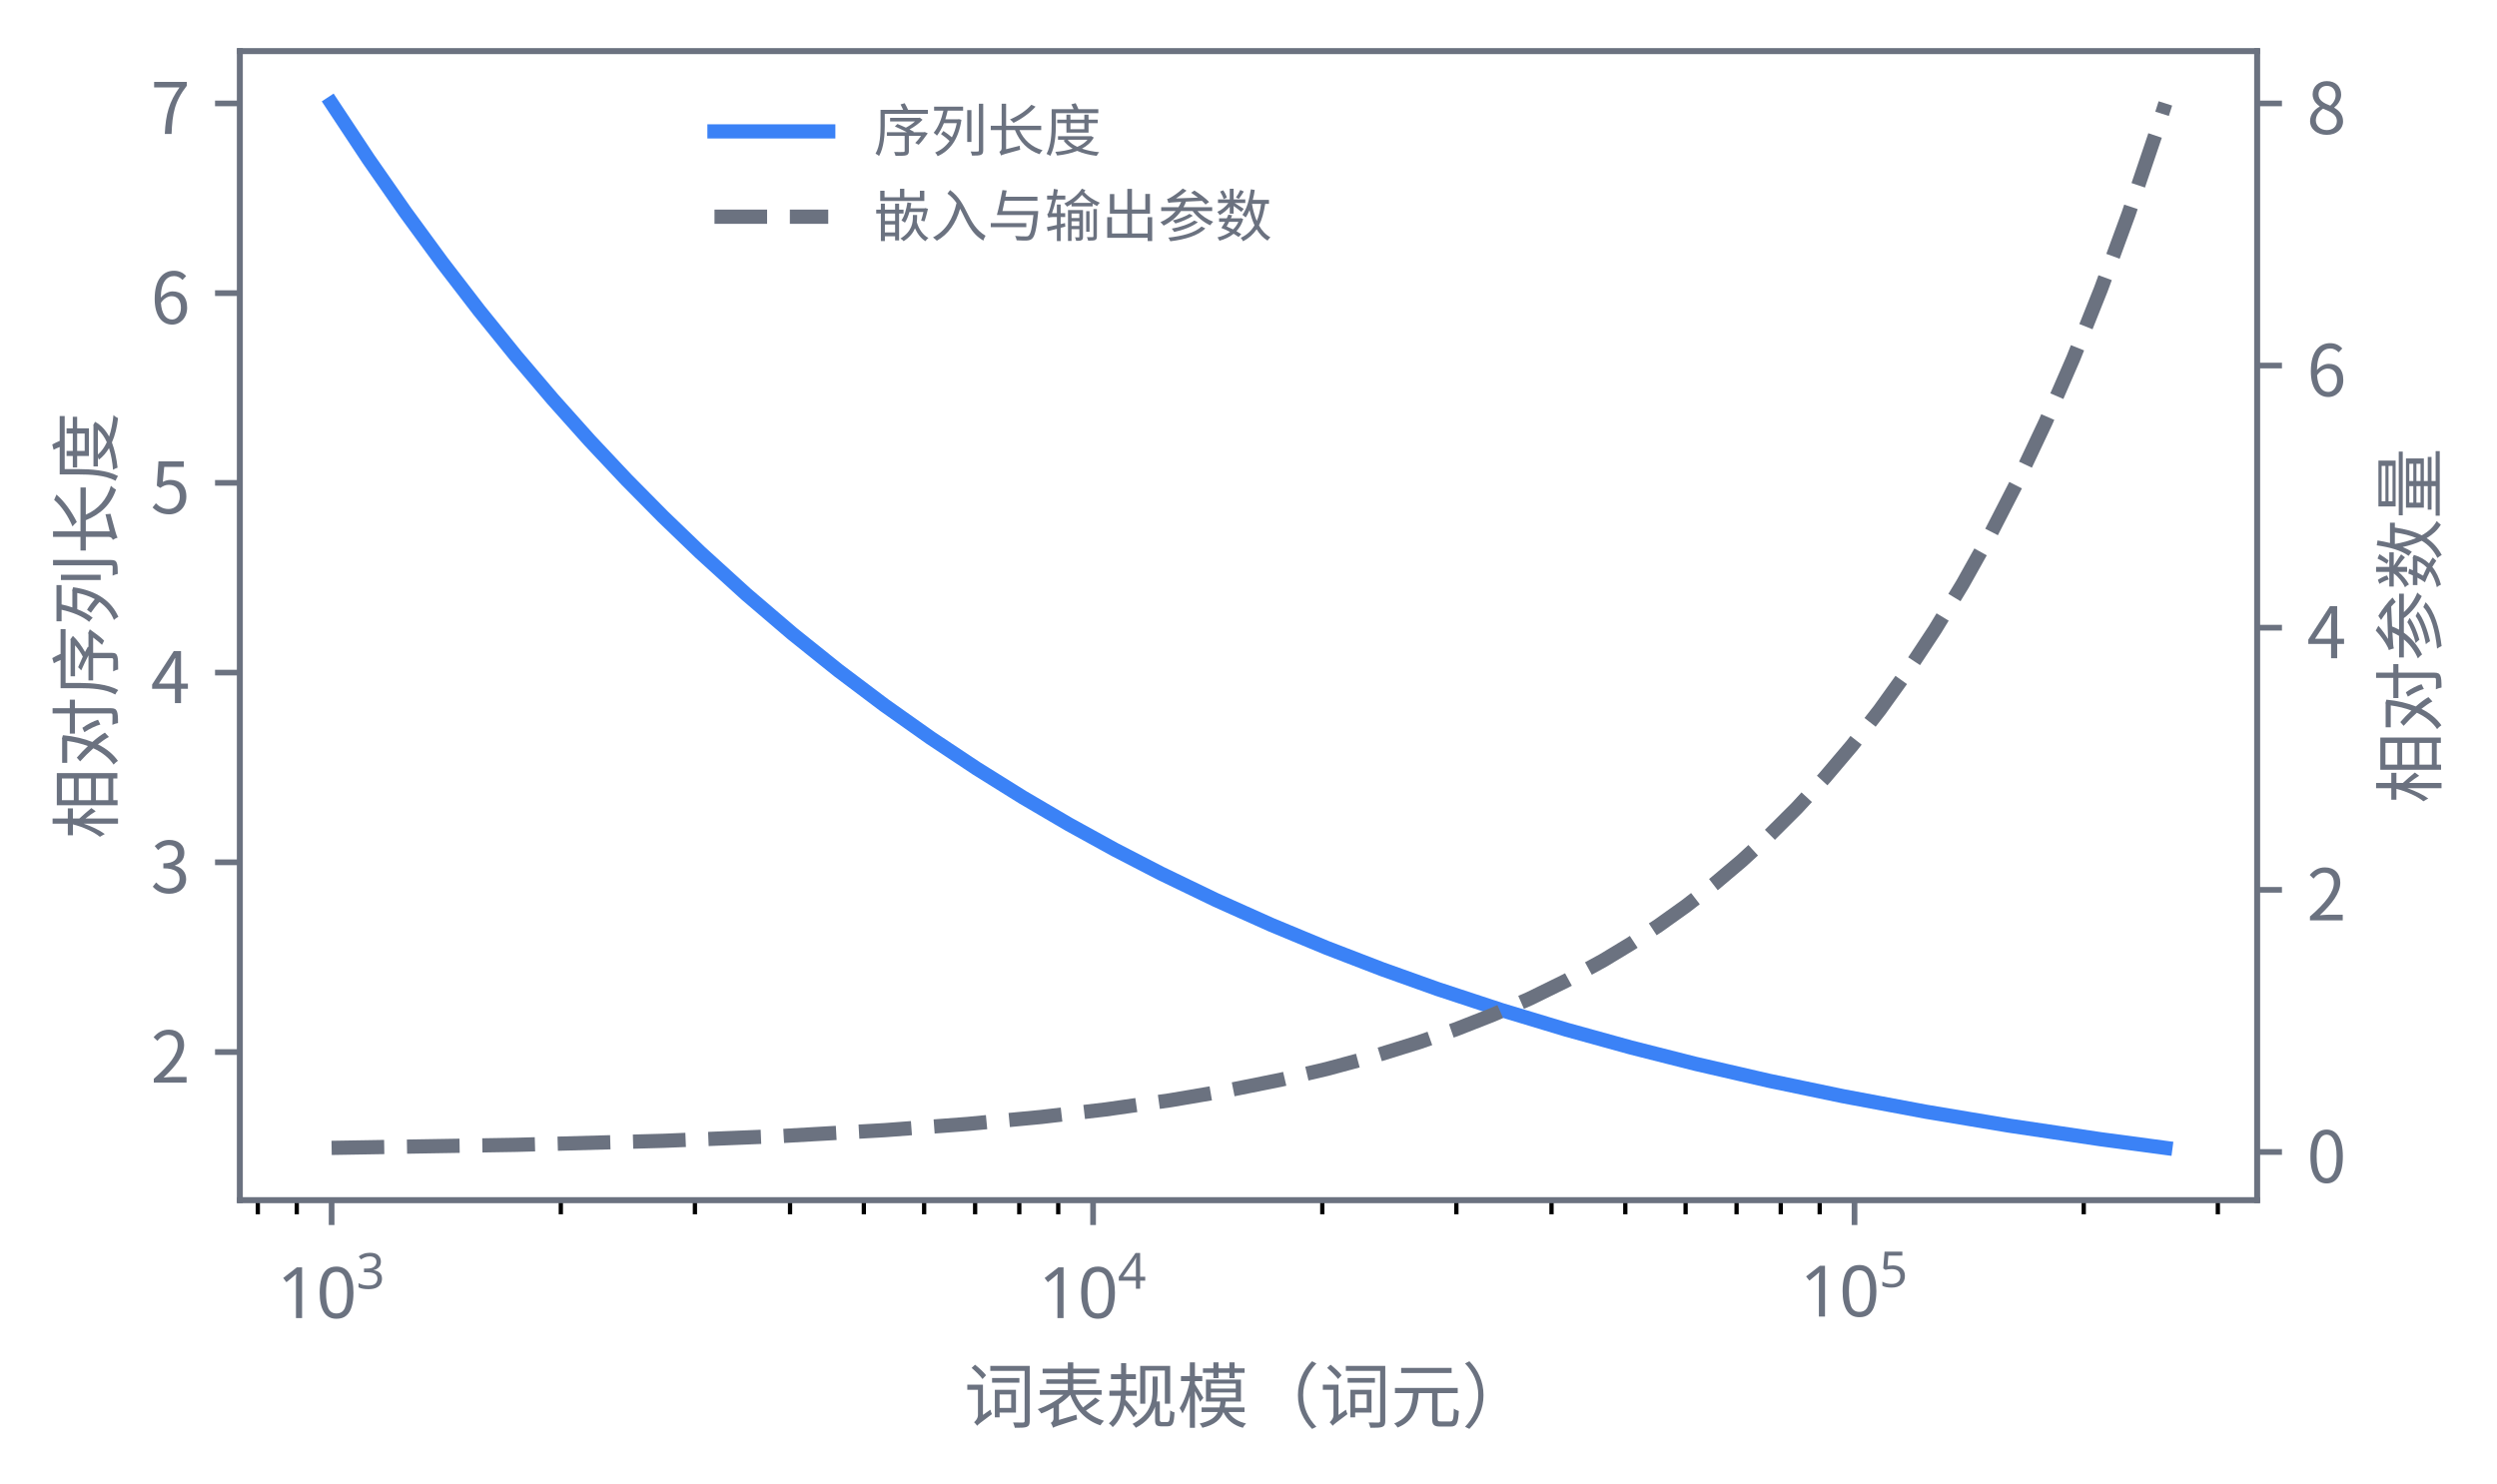
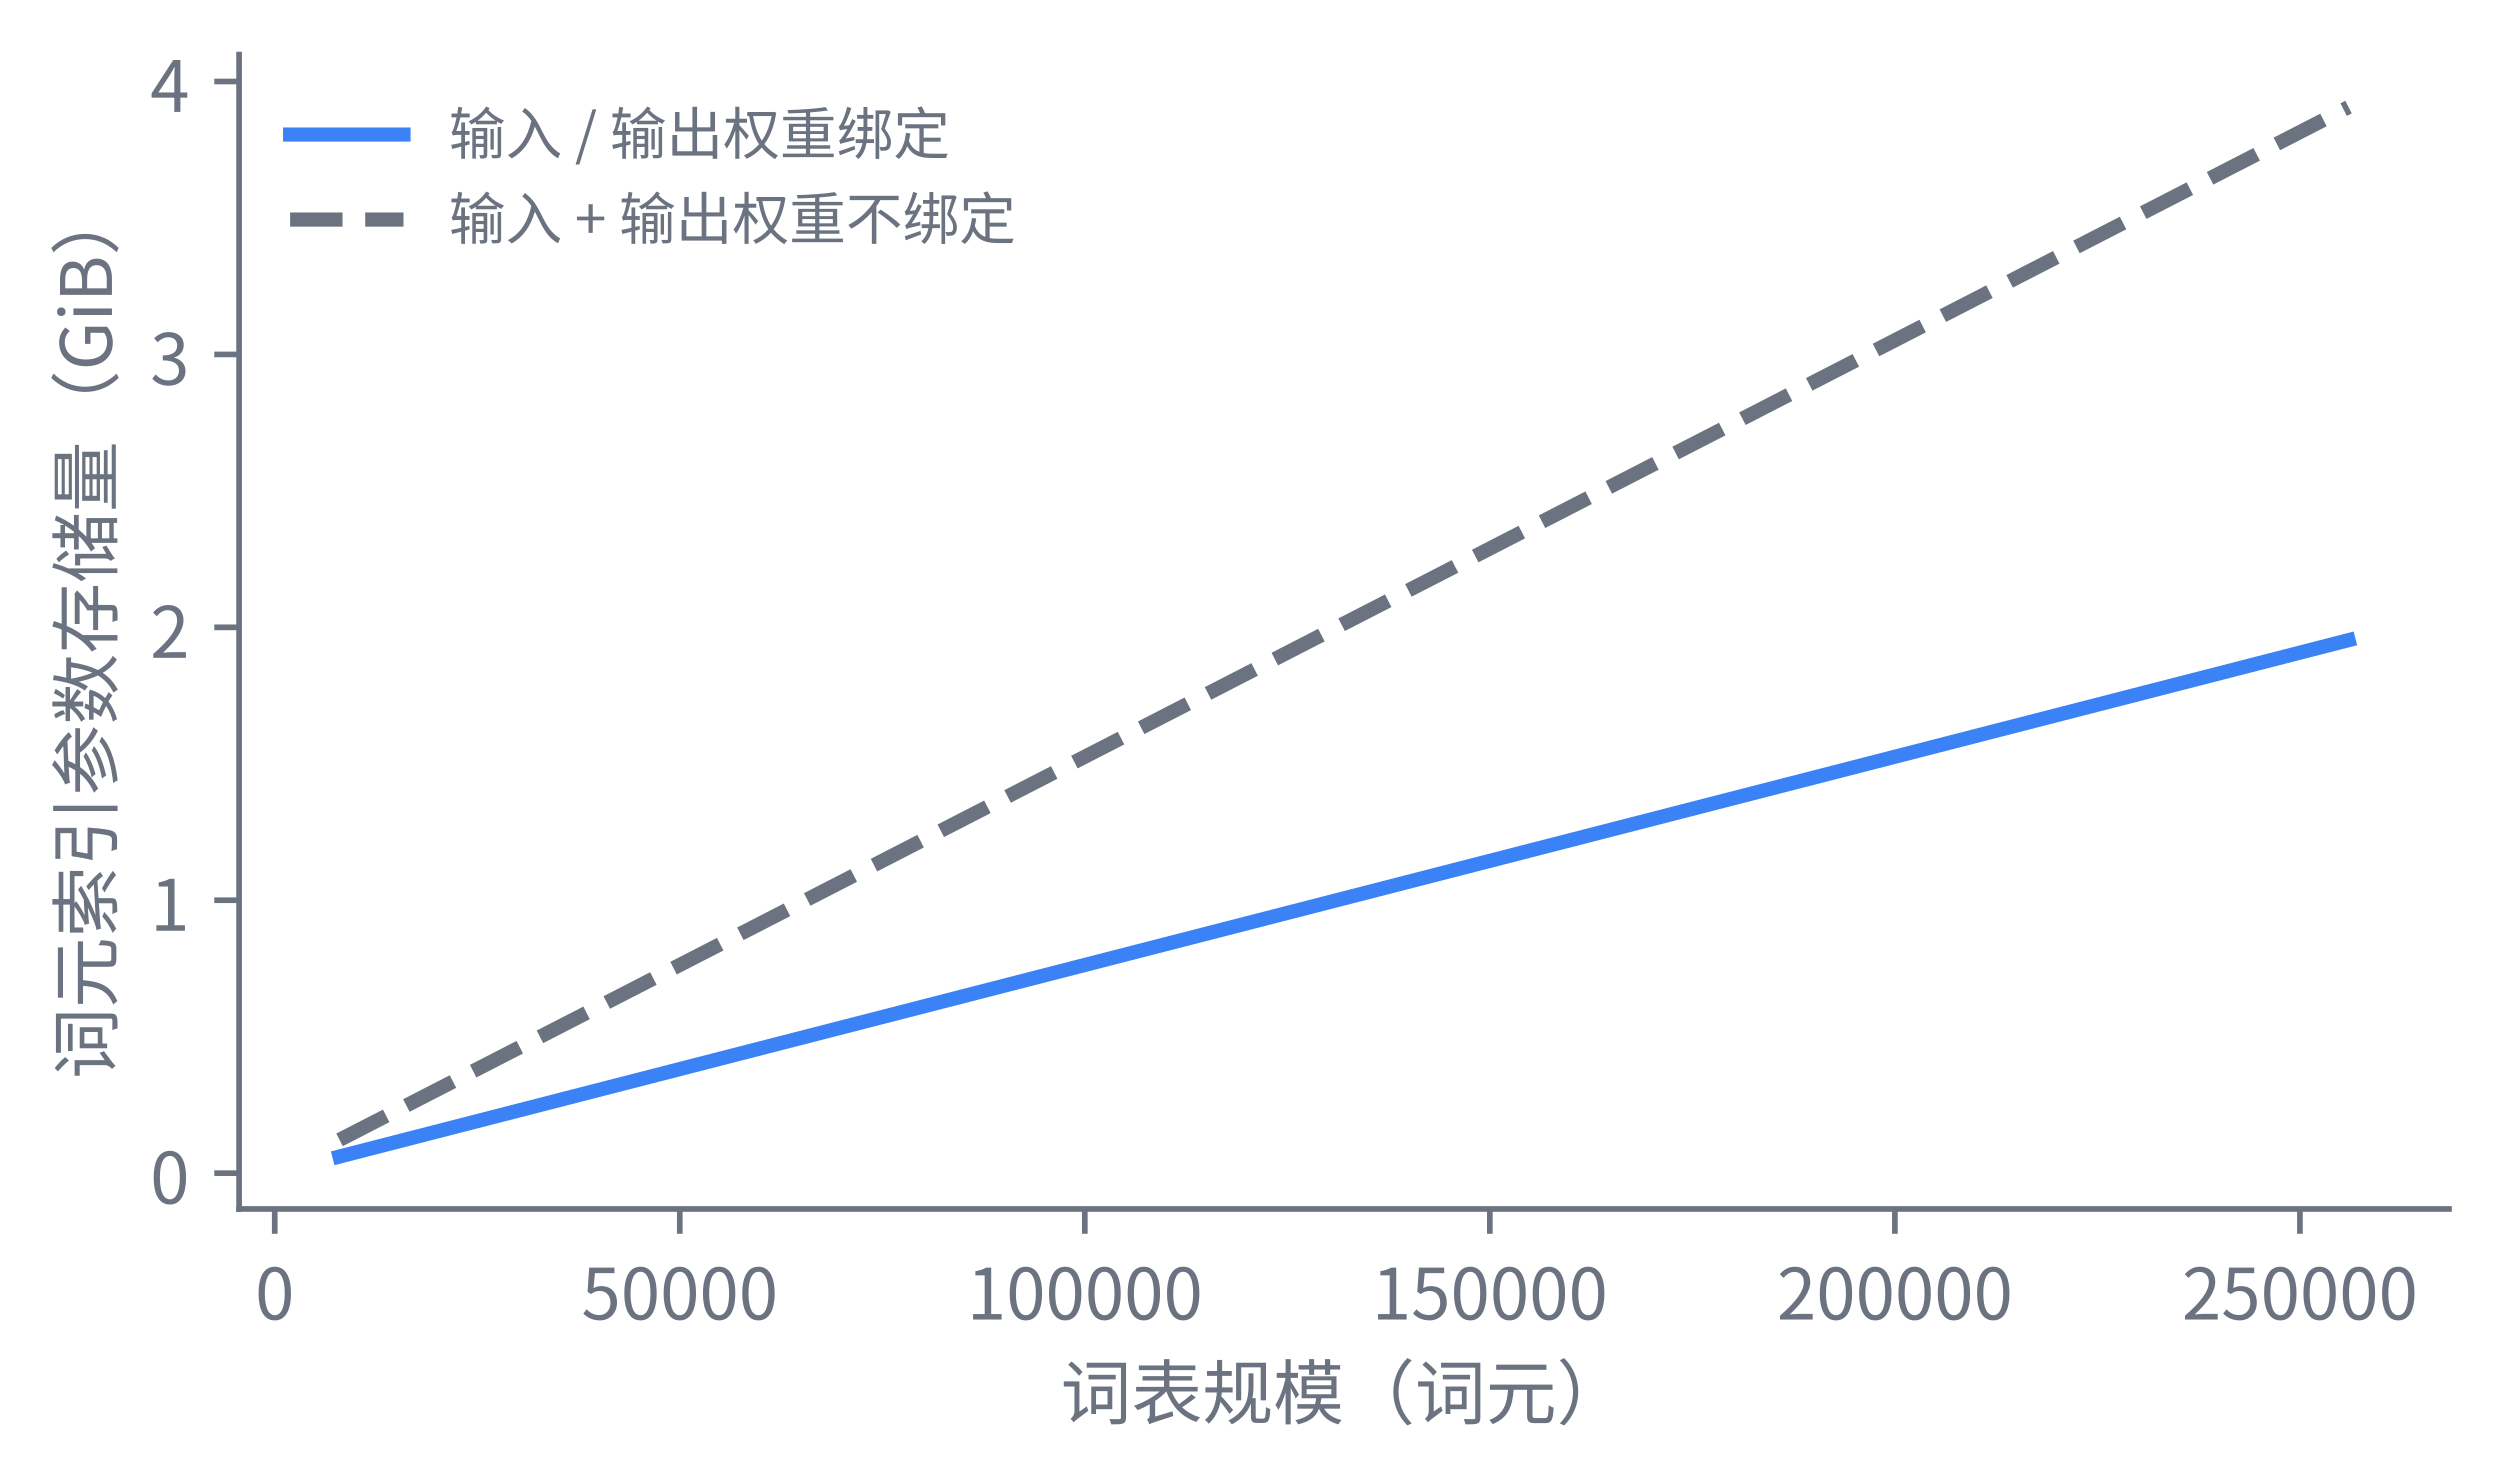
- <svg xmlns="http://www.w3.org/2000/svg" xmlns:xlink="http://www.w3.org/1999/xlink" width="351.155pt" height="208.627pt" viewBox="0 0 351.155 208.627" version="1.1">
+ <svg xmlns="http://www.w3.org/2000/svg" xmlns:xlink="http://www.w3.org/1999/xlink" width="352.8pt" height="208.811pt" viewBox="0 0 352.8 208.811" version="1.1">
  <defs>
    <style type="text/css">*{stroke-linejoin: round; stroke-linecap: butt}</style>
  </defs>
  <g id="figure_1">
    <g id="patch_1">
-       <path d="M 0 208.627  L 351.155 208.627  L 351.155 0  L 0 0  L 0 208.627  z " style="fill: none" />
+       <path d="M 0 208.811 L 352.8 208.811 L 352.8 0 L 0 0 L 0 208.811 z " style="fill: none" />
    </g>
    <g id="axes_1">
      <g id="patch_2">
-         <path d="M 33.741 168.797  L 317.414 168.797  L 317.414 7.2  L 33.741 7.2  L 33.741 168.797  z " style="fill: none" />
+         <path d="M 33.741 170.611 L 345.6 170.611 L 345.6 7.706 L 33.741 7.706 L 33.741 170.611 z " style="fill: none" />
      </g>
      <g id="matplotlib.axis_1">
        <g id="xtick_1">
          <g id="line2d_1">
            <defs>
-               <path id="m5a945ca75d" d="M 0 0  L 0 3.5  " style="stroke: #6b7280; stroke-width: 0.8" />
+               <path id="m604f084552" d="M 0 0 L 0 3.5 " style="stroke: #6b7280; stroke-width: 0.8" />
            </defs>
            <g>
-               <use xlink:href="#m5a945ca75d" x="46.635" y="168.797" style="fill: #6b7280; stroke: #6b7280; stroke-width: 0.8" />
+               <use xlink:href="#m604f084552" x="38.771" y="170.611" style="fill: #6b7280; stroke: #6b7280; stroke-width: 0.8" />
            </g>
          </g>
          <g id="text_1">
-             <g style="fill: #6b7280" transform="translate(38.93487 185.5969)">
-               <text>
-                 <tspan x="0" y="-0.204" style="font-size: 10px; font-family: 'Heiti SC'; fill: #6b7280">1</tspan>
-                 <tspan x="5.54" y="-0.204" style="font-size: 10px; font-family: 'Heiti SC'; fill: #6b7280">0</tspan>
-                 <tspan x="11.176" y="-4.334" style="font-size: 7px; font-family: 'Heiti SC'; fill: #6b7280">3</tspan>
-               </text>
-             </g>
+             <text style="font-size: 10px; font-family: 'PingFang SC', 'Heiti SC', 'STHeiti', 'Noto Sans CJK SC', 'Microsoft YaHei', 'SimHei', 'Arial Unicode MS', 'DejaVu Sans', sans-serif; text-anchor: middle; fill: #6b7280" x="38.771" y="186.211" transform="rotate(-0 38.77061 186.2115)">0</text>
          </g>
        </g>
        <g id="xtick_2">
          <g id="line2d_2">
            <g>
-               <use xlink:href="#m5a945ca75d" x="153.719" y="168.797" style="fill: #6b7280; stroke: #6b7280; stroke-width: 0.8" />
+               <use xlink:href="#m604f084552" x="95.93" y="170.611" style="fill: #6b7280; stroke: #6b7280; stroke-width: 0.8" />
            </g>
          </g>
          <g id="text_2">
-             <g style="fill: #6b7280" transform="translate(146.0193 185.5969)">
-               <text>
-                 <tspan x="0" y="-0.204" style="font-size: 10px; font-family: 'Heiti SC'; fill: #6b7280">1</tspan>
-                 <tspan x="5.54" y="-0.204" style="font-size: 10px; font-family: 'Heiti SC'; fill: #6b7280">0</tspan>
-                 <tspan x="11.176" y="-4.334" style="font-size: 7px; font-family: 'Heiti SC'; fill: #6b7280">4</tspan>
-               </text>
-             </g>
+             <text style="font-size: 10px; font-family: 'PingFang SC', 'Heiti SC', 'STHeiti', 'Noto Sans CJK SC', 'Microsoft YaHei', 'SimHei', 'Arial Unicode MS', 'DejaVu Sans', sans-serif; text-anchor: middle; fill: #6b7280" x="95.93" y="186.211" transform="rotate(-0 95.92959 186.2115)">50000</text>
          </g>
        </g>
        <g id="xtick_3">
          <g id="line2d_3">
            <g>
-               <use xlink:href="#m5a945ca75d" x="260.804" y="168.797" style="fill: #6b7280; stroke: #6b7280; stroke-width: 0.8" />
+               <use xlink:href="#m604f084552" x="153.089" y="170.611" style="fill: #6b7280; stroke: #6b7280; stroke-width: 0.8" />
            </g>
          </g>
          <g id="text_3">
-             <g style="fill: #6b7280" transform="translate(253.1037 185.4969)">
-               <text>
-                 <tspan x="0" y="-0.325" style="font-size: 10px; font-family: 'Heiti SC'; fill: #6b7280">1</tspan>
-                 <tspan x="5.54" y="-0.325" style="font-size: 10px; font-family: 'Heiti SC'; fill: #6b7280">0</tspan>
-                 <tspan x="11.176" y="-4.455" style="font-size: 7px; font-family: 'Heiti SC'; fill: #6b7280">5</tspan>
-               </text>
-             </g>
+             <text style="font-size: 10px; font-family: 'PingFang SC', 'Heiti SC', 'STHeiti', 'Noto Sans CJK SC', 'Microsoft YaHei', 'SimHei', 'Arial Unicode MS', 'DejaVu Sans', sans-serif; text-anchor: middle; fill: #6b7280" x="153.089" y="186.211" transform="rotate(-0 153.0886 186.2115)">100000</text>
          </g>
        </g>
        <g id="xtick_4">
          <g id="line2d_4">
-             <defs>
-               <path id="m880f7be770" d="M 0 0  L 0 2  " style="stroke: #000000; stroke-width: 0.6" />
-             </defs>
            <g>
-               <use xlink:href="#m880f7be770" x="36.257" y="168.797" style="stroke: #000000; stroke-width: 0.6" />
+               <use xlink:href="#m604f084552" x="210.248" y="170.611" style="fill: #6b7280; stroke: #6b7280; stroke-width: 0.8" />
            </g>
+           </g>
+           <g id="text_4">
+             <text style="font-size: 10px; font-family: 'PingFang SC', 'Heiti SC', 'STHeiti', 'Noto Sans CJK SC', 'Microsoft YaHei', 'SimHei', 'Arial Unicode MS', 'DejaVu Sans', sans-serif; text-anchor: middle; fill: #6b7280" x="210.248" y="186.211" transform="rotate(-0 210.2475 186.2115)">150000</text>
          </g>
        </g>
        <g id="xtick_5">
          <g id="line2d_5">
            <g>
-               <use xlink:href="#m880f7be770" x="41.735" y="168.797" style="stroke: #000000; stroke-width: 0.6" />
+               <use xlink:href="#m604f084552" x="267.407" y="170.611" style="fill: #6b7280; stroke: #6b7280; stroke-width: 0.8" />
            </g>
+           </g>
+           <g id="text_5">
+             <text style="font-size: 10px; font-family: 'PingFang SC', 'Heiti SC', 'STHeiti', 'Noto Sans CJK SC', 'Microsoft YaHei', 'SimHei', 'Arial Unicode MS', 'DejaVu Sans', sans-serif; text-anchor: middle; fill: #6b7280" x="267.407" y="186.211" transform="rotate(-0 267.4065 186.2115)">200000</text>
          </g>
        </g>
        <g id="xtick_6">
          <g id="line2d_6">
            <g>
-               <use xlink:href="#m880f7be770" x="78.87" y="168.797" style="stroke: #000000; stroke-width: 0.6" />
+               <use xlink:href="#m604f084552" x="324.565" y="170.611" style="fill: #6b7280; stroke: #6b7280; stroke-width: 0.8" />
            </g>
          </g>
-         </g>
-         <g id="xtick_7">
-           <g id="line2d_7">
-             <g>
-               <use xlink:href="#m880f7be770" x="97.727" y="168.797" style="stroke: #000000; stroke-width: 0.6" />
-             </g>
+           <g id="text_6">
+             <text style="font-size: 10px; font-family: 'PingFang SC', 'Heiti SC', 'STHeiti', 'Noto Sans CJK SC', 'Microsoft YaHei', 'SimHei', 'Arial Unicode MS', 'DejaVu Sans', sans-serif; text-anchor: middle; fill: #6b7280" x="324.565" y="186.211" transform="rotate(-0 324.5655 186.2115)">250000</text>
          </g>
        </g>
-         <g id="xtick_8">
-           <g id="line2d_8">
-             <g>
-               <use xlink:href="#m880f7be770" x="111.106" y="168.797" style="stroke: #000000; stroke-width: 0.6" />
-             </g>
-           </g>
-         </g>
-         <g id="xtick_9">
-           <g id="line2d_9">
-             <g>
-               <use xlink:href="#m880f7be770" x="121.484" y="168.797" style="stroke: #000000; stroke-width: 0.6" />
-             </g>
-           </g>
-         </g>
-         <g id="xtick_10">
-           <g id="line2d_10">
-             <g>
-               <use xlink:href="#m880f7be770" x="129.963" y="168.797" style="stroke: #000000; stroke-width: 0.6" />
-             </g>
-           </g>
-         </g>
-         <g id="xtick_11">
-           <g id="line2d_11">
-             <g>
-               <use xlink:href="#m880f7be770" x="137.132" y="168.797" style="stroke: #000000; stroke-width: 0.6" />
-             </g>
-           </g>
-         </g>
-         <g id="xtick_12">
-           <g id="line2d_12">
-             <g>
-               <use xlink:href="#m880f7be770" x="143.342" y="168.797" style="stroke: #000000; stroke-width: 0.6" />
-             </g>
-           </g>
-         </g>
-         <g id="xtick_13">
-           <g id="line2d_13">
-             <g>
-               <use xlink:href="#m880f7be770" x="148.819" y="168.797" style="stroke: #000000; stroke-width: 0.6" />
-             </g>
-           </g>
-         </g>
-         <g id="xtick_14">
-           <g id="line2d_14">
-             <g>
-               <use xlink:href="#m880f7be770" x="185.955" y="168.797" style="stroke: #000000; stroke-width: 0.6" />
-             </g>
-           </g>
-         </g>
-         <g id="xtick_15">
-           <g id="line2d_15">
-             <g>
-               <use xlink:href="#m880f7be770" x="204.812" y="168.797" style="stroke: #000000; stroke-width: 0.6" />
-             </g>
-           </g>
-         </g>
-         <g id="xtick_16">
-           <g id="line2d_16">
-             <g>
-               <use xlink:href="#m880f7be770" x="218.191" y="168.797" style="stroke: #000000; stroke-width: 0.6" />
-             </g>
-           </g>
-         </g>
-         <g id="xtick_17">
-           <g id="line2d_17">
-             <g>
-               <use xlink:href="#m880f7be770" x="228.568" y="168.797" style="stroke: #000000; stroke-width: 0.6" />
-             </g>
-           </g>
-         </g>
-         <g id="xtick_18">
-           <g id="line2d_18">
-             <g>
-               <use xlink:href="#m880f7be770" x="237.047" y="168.797" style="stroke: #000000; stroke-width: 0.6" />
-             </g>
-           </g>
-         </g>
-         <g id="xtick_19">
-           <g id="line2d_19">
-             <g>
-               <use xlink:href="#m880f7be770" x="244.216" y="168.797" style="stroke: #000000; stroke-width: 0.6" />
-             </g>
-           </g>
-         </g>
-         <g id="xtick_20">
-           <g id="line2d_20">
-             <g>
-               <use xlink:href="#m880f7be770" x="250.426" y="168.797" style="stroke: #000000; stroke-width: 0.6" />
-             </g>
-           </g>
-         </g>
-         <g id="xtick_21">
-           <g id="line2d_21">
-             <g>
-               <use xlink:href="#m880f7be770" x="255.904" y="168.797" style="stroke: #000000; stroke-width: 0.6" />
-             </g>
-           </g>
-         </g>
-         <g id="xtick_22">
-           <g id="line2d_22">
-             <g>
-               <use xlink:href="#m880f7be770" x="293.039" y="168.797" style="stroke: #000000; stroke-width: 0.6" />
-             </g>
-           </g>
-         </g>
-         <g id="xtick_23">
-           <g id="line2d_23">
-             <g>
-               <use xlink:href="#m880f7be770" x="311.896" y="168.797" style="stroke: #000000; stroke-width: 0.6" />
-             </g>
-           </g>
-         </g>
-         <g id="text_4">
-           <text style="font-size: 10px; font-family: 'PingFang SC', 'Heiti SC', 'STHeiti', 'Noto Sans CJK SC', 'Microsoft YaHei', 'SimHei', 'Arial Unicode MS', 'DejaVu Sans', sans-serif; text-anchor: middle; fill: #6b7280" x="175.577" y="200.027" transform="rotate(-0 175.5773 200.0266)">词表规模（词元）</text>
+         <g id="text_7">
+           <text style="font-size: 10px; font-family: 'PingFang SC', 'Heiti SC', 'STHeiti', 'Noto Sans CJK SC', 'Microsoft YaHei', 'SimHei', 'Arial Unicode MS', 'DejaVu Sans', sans-serif; text-anchor: middle; fill: #6b7280" x="189.67" y="200.211" transform="rotate(-0 189.6703 200.2115)">词表规模（词元）</text>
        </g>
      </g>
      <g id="matplotlib.axis_2">
        <g id="ytick_1">
-           <g id="line2d_24">
+           <g id="line2d_7">
            <defs>
-               <path id="mcf7ce82b78" d="M 0 0  L -3.5 0  " style="stroke: #6b7280; stroke-width: 0.8" />
+               <path id="m2edf10875d" d="M 0 0 L -3.5 0 " style="stroke: #6b7280; stroke-width: 0.8" />
            </defs>
            <g>
-               <use xlink:href="#mcf7ce82b78" x="33.741" y="147.971" style="fill: #6b7280; stroke: #6b7280; stroke-width: 0.8" />
+               <use xlink:href="#m2edf10875d" x="33.741" y="165.557" style="fill: #6b7280; stroke: #6b7280; stroke-width: 0.8" />
            </g>
          </g>
-           <g id="text_5">
-             <text style="font-size: 10px; font-family: 'PingFang SC', 'Heiti SC', 'STHeiti', 'Noto Sans CJK SC', 'Microsoft YaHei', 'SimHei', 'Arial Unicode MS', 'DejaVu Sans', sans-serif; text-anchor: end; fill: #6b7280" x="26.741" y="152.271" transform="rotate(-0 26.74063 152.2707)">2</text>
+           <g id="text_8">
+             <text style="font-size: 10px; font-family: 'PingFang SC', 'Heiti SC', 'STHeiti', 'Noto Sans CJK SC', 'Microsoft YaHei', 'SimHei', 'Arial Unicode MS', 'DejaVu Sans', sans-serif; text-anchor: end; fill: #6b7280" x="26.741" y="169.857" transform="rotate(-0 26.74063 169.8574)">0</text>
          </g>
        </g>
        <g id="ytick_2">
-           <g id="line2d_25">
+           <g id="line2d_8">
            <g>
-               <use xlink:href="#mcf7ce82b78" x="33.741" y="121.286" style="fill: #6b7280; stroke: #6b7280; stroke-width: 0.8" />
+               <use xlink:href="#m2edf10875d" x="33.741" y="127.043" style="fill: #6b7280; stroke: #6b7280; stroke-width: 0.8" />
            </g>
          </g>
-           <g id="text_6">
-             <text style="font-size: 10px; font-family: 'PingFang SC', 'Heiti SC', 'STHeiti', 'Noto Sans CJK SC', 'Microsoft YaHei', 'SimHei', 'Arial Unicode MS', 'DejaVu Sans', sans-serif; text-anchor: end; fill: #6b7280" x="26.741" y="125.586" transform="rotate(-0 26.74063 125.5856)">3</text>
+           <g id="text_9">
+             <text style="font-size: 10px; font-family: 'PingFang SC', 'Heiti SC', 'STHeiti', 'Noto Sans CJK SC', 'Microsoft YaHei', 'SimHei', 'Arial Unicode MS', 'DejaVu Sans', sans-serif; text-anchor: end; fill: #6b7280" x="26.741" y="131.343" transform="rotate(-0 26.74063 131.3431)">1</text>
          </g>
        </g>
        <g id="ytick_3">
-           <g id="line2d_26">
+           <g id="line2d_9">
            <g>
-               <use xlink:href="#mcf7ce82b78" x="33.741" y="94.601" style="fill: #6b7280; stroke: #6b7280; stroke-width: 0.8" />
+               <use xlink:href="#m2edf10875d" x="33.741" y="88.529" style="fill: #6b7280; stroke: #6b7280; stroke-width: 0.8" />
            </g>
          </g>
-           <g id="text_7">
-             <text style="font-size: 10px; font-family: 'PingFang SC', 'Heiti SC', 'STHeiti', 'Noto Sans CJK SC', 'Microsoft YaHei', 'SimHei', 'Arial Unicode MS', 'DejaVu Sans', sans-serif; text-anchor: end; fill: #6b7280" x="26.741" y="98.901" transform="rotate(-0 26.74063 98.90053)">4</text>
+           <g id="text_10">
+             <text style="font-size: 10px; font-family: 'PingFang SC', 'Heiti SC', 'STHeiti', 'Noto Sans CJK SC', 'Microsoft YaHei', 'SimHei', 'Arial Unicode MS', 'DejaVu Sans', sans-serif; text-anchor: end; fill: #6b7280" x="26.741" y="92.829" transform="rotate(-0 26.74063 92.82871)">2</text>
          </g>
        </g>
        <g id="ytick_4">
-           <g id="line2d_27">
+           <g id="line2d_10">
            <g>
-               <use xlink:href="#mcf7ce82b78" x="33.741" y="67.915" style="fill: #6b7280; stroke: #6b7280; stroke-width: 0.8" />
+               <use xlink:href="#m2edf10875d" x="33.741" y="50.014" style="fill: #6b7280; stroke: #6b7280; stroke-width: 0.8" />
            </g>
          </g>
-           <g id="text_8">
-             <text style="font-size: 10px; font-family: 'PingFang SC', 'Heiti SC', 'STHeiti', 'Noto Sans CJK SC', 'Microsoft YaHei', 'SimHei', 'Arial Unicode MS', 'DejaVu Sans', sans-serif; text-anchor: end; fill: #6b7280" x="26.741" y="72.215" transform="rotate(-0 26.74063 72.21546)">5</text>
+           <g id="text_11">
+             <text style="font-size: 10px; font-family: 'PingFang SC', 'Heiti SC', 'STHeiti', 'Noto Sans CJK SC', 'Microsoft YaHei', 'SimHei', 'Arial Unicode MS', 'DejaVu Sans', sans-serif; text-anchor: end; fill: #6b7280" x="26.741" y="54.314" transform="rotate(-0 26.74063 54.31436)">3</text>
          </g>
        </g>
        <g id="ytick_5">
-           <g id="line2d_28">
+           <g id="line2d_11">
            <g>
-               <use xlink:href="#mcf7ce82b78" x="33.741" y="41.23" style="fill: #6b7280; stroke: #6b7280; stroke-width: 0.8" />
+               <use xlink:href="#m2edf10875d" x="33.741" y="11.5" style="fill: #6b7280; stroke: #6b7280; stroke-width: 0.8" />
            </g>
          </g>
-           <g id="text_9">
-             <text style="font-size: 10px; font-family: 'PingFang SC', 'Heiti SC', 'STHeiti', 'Noto Sans CJK SC', 'Microsoft YaHei', 'SimHei', 'Arial Unicode MS', 'DejaVu Sans', sans-serif; text-anchor: end; fill: #6b7280" x="26.741" y="45.53" transform="rotate(-0 26.74063 45.53039)">6</text>
+           <g id="text_12">
+             <text style="font-size: 10px; font-family: 'PingFang SC', 'Heiti SC', 'STHeiti', 'Noto Sans CJK SC', 'Microsoft YaHei', 'SimHei', 'Arial Unicode MS', 'DejaVu Sans', sans-serif; text-anchor: end; fill: #6b7280" x="26.741" y="15.8" transform="rotate(-0 26.74063 15.8)">4</text>
          </g>
        </g>
-         <g id="ytick_6">
-           <g id="line2d_29">
-             <g>
-               <use xlink:href="#mcf7ce82b78" x="33.741" y="14.545" style="fill: #6b7280; stroke: #6b7280; stroke-width: 0.8" />
-             </g>
-           </g>
-           <g id="text_10">
-             <text style="font-size: 10px; font-family: 'PingFang SC', 'Heiti SC', 'STHeiti', 'Noto Sans CJK SC', 'Microsoft YaHei', 'SimHei', 'Arial Unicode MS', 'DejaVu Sans', sans-serif; text-anchor: end; fill: #6b7280" x="26.741" y="18.845" transform="rotate(-0 26.74063 18.84531)">7</text>
-           </g>
-         </g>
-         <g id="text_11">
-           <text style="font-size: 10px; font-family: 'PingFang SC', 'Heiti SC', 'STHeiti', 'Noto Sans CJK SC', 'Microsoft YaHei', 'SimHei', 'Arial Unicode MS', 'DejaVu Sans', sans-serif; text-anchor: middle; fill: #6b7280" x="15.8" y="87.998" transform="rotate(-90 15.8 87.99844)">相对序列长度</text>
+         <g id="text_13">
+           <text style="font-size: 10px; font-family: 'PingFang SC', 'Heiti SC', 'STHeiti', 'Noto Sans CJK SC', 'Microsoft YaHei', 'SimHei', 'Arial Unicode MS', 'DejaVu Sans', sans-serif; text-anchor: middle; fill: #6b7280" x="15.8" y="89.159" transform="rotate(-90 15.8 89.15871)">词元索引参数存储量（GiB）</text>
        </g>
      </g>
-       <g id="line2d_30">
-         <path d="M 46.635 14.545  L 51.818 22.378  L 57.002 29.827  L 62.186 36.912  L 67.369 43.651  L 72.553 50.06  L 77.737 56.155  L 82.92 61.952  L 88.104 67.466  L 93.287 72.709  L 98.471 77.697  L 104.951 83.589  L 111.43 89.123  L 117.91 94.321  L 124.389 99.203  L 130.869 103.789  L 137.348 108.095  L 143.828 112.14  L 150.307 115.94  L 156.787 119.508  L 163.266 122.859  L 171.042 126.613  L 178.817 130.095  L 186.593 133.325  L 194.368 136.32  L 202.143 139.099  L 211.215 142.087  L 220.286 144.823  L 229.357 147.33  L 238.429 149.627  L 248.796 152.016  L 259.163 154.177  L 270.826 156.362  L 282.489 158.314  L 295.448 160.24  L 304.52 161.452  L 304.52 161.452  " clip-path="url(#pf5d7a027cf)" style="fill: none; stroke: #3b82f6; stroke-width: 2; stroke-linecap: square" />
+       <g id="line2d_12">
+         <path d="M 47.916 163.207 L 331.425 90.334 L 331.425 90.334 " clip-path="url(#p814978d5af)" style="fill: none; stroke: #3b82f6; stroke-width: 2; stroke-linecap: square" />
+       </g>
+       <g id="line2d_13">
+         <path d="M 47.916 160.856 L 331.425 15.111 L 331.425 15.111 " clip-path="url(#p814978d5af)" style="fill: none; stroke-dasharray: 7.4,3.2; stroke-dashoffset: 0; stroke: #6b7280; stroke-width: 2" />
      </g>
      <g id="patch_3">
-         <path d="M 33.741 168.797  L 33.741 7.2  " style="fill: none; stroke: #6b7280; stroke-width: 0.8; stroke-linejoin: miter; stroke-linecap: square" />
+         <path d="M 33.741 170.611 L 33.741 7.706 " style="fill: none; stroke: #6b7280; stroke-width: 0.8; stroke-linejoin: miter; stroke-linecap: square" />
      </g>
      <g id="patch_4">
-         <path d="M 317.414 168.797  L 317.414 7.2  " style="fill: none; stroke: #6b7280; stroke-width: 0.8; stroke-linejoin: miter; stroke-linecap: square" />
-       </g>
-       <g id="patch_5">
-         <path d="M 33.741 168.797  L 317.414 168.797  " style="fill: none; stroke: #6b7280; stroke-width: 0.8; stroke-linejoin: miter; stroke-linecap: square" />
-       </g>
-       <g id="patch_6">
-         <path d="M 33.741 7.2  L 317.414 7.2  " style="fill: none; stroke: #6b7280; stroke-width: 0.8; stroke-linejoin: miter; stroke-linecap: square" />
+         <path d="M 33.741 170.611 L 345.6 170.611 " style="fill: none; stroke: #6b7280; stroke-width: 0.8; stroke-linejoin: miter; stroke-linecap: square" />
      </g>
      <g id="legend_1">
-         <g id="line2d_31">
-           <path d="M 100.478 18.48  L 108.478 18.48  L 116.478 18.48  " style="fill: none; stroke: #3b82f6; stroke-width: 2; stroke-linecap: square" />
+         <g id="line2d_14">
+           <path d="M 40.941 18.986 L 48.941 18.986 L 56.941 18.986 " style="fill: none; stroke: #3b82f6; stroke-width: 2; stroke-linecap: square" />
        </g>
-         <g id="text_12">
-           <text style="font-size: 8px; font-family: 'PingFang SC', 'Heiti SC', 'STHeiti', 'Noto Sans CJK SC', 'Microsoft YaHei', 'SimHei', 'Arial Unicode MS', 'DejaVu Sans', sans-serif; text-anchor: start; fill: #6b7280" x="122.878" y="21.28" transform="rotate(-0 122.878 21.28)">序列长度</text>
+         <g id="text_14">
+           <text style="font-size: 8px; font-family: 'PingFang SC', 'Heiti SC', 'STHeiti', 'Noto Sans CJK SC', 'Microsoft YaHei', 'SimHei', 'Arial Unicode MS', 'DejaVu Sans', sans-serif; text-anchor: start; fill: #6b7280" x="63.341" y="21.786" transform="rotate(-0 63.34063 21.78592)">输入 / 输出权重绑定</text>
        </g>
-         <g id="line2d_32">
-           <path d="M 100.478 30.48  L 108.478 30.48  L 116.478 30.48  " style="fill: none; stroke-dasharray: 7.4,3.2; stroke-dashoffset: 0; stroke: #6b7280; stroke-width: 2" />
+         <g id="line2d_15">
+           <path d="M 40.941 30.986 L 48.941 30.986 L 56.941 30.986 " style="fill: none; stroke-dasharray: 7.4,3.2; stroke-dashoffset: 0; stroke: #6b7280; stroke-width: 2" />
        </g>
-         <g id="text_13">
-           <text style="font-size: 8px; font-family: 'PingFang SC', 'Heiti SC', 'STHeiti', 'Noto Sans CJK SC', 'Microsoft YaHei', 'SimHei', 'Arial Unicode MS', 'DejaVu Sans', sans-serif; text-anchor: start; fill: #6b7280" x="122.878" y="33.28" transform="rotate(-0 122.878 33.28)">嵌入与输出参数</text>
+         <g id="text_15">
+           <text style="font-size: 8px; font-family: 'PingFang SC', 'Heiti SC', 'STHeiti', 'Noto Sans CJK SC', 'Microsoft YaHei', 'SimHei', 'Arial Unicode MS', 'DejaVu Sans', sans-serif; text-anchor: start; fill: #6b7280" x="63.341" y="33.786" transform="rotate(-0 63.34063 33.78592)">输入 + 输出权重不绑定</text>
        </g>
-       </g>
-     </g>
-     <g id="axes_2">
-       <g id="matplotlib.axis_3">
-         <g id="ytick_7">
-           <g id="line2d_33">
-             <defs>
-               <path id="m0d498fb487" d="M 0 0  L 3.5 0  " style="stroke: #6b7280; stroke-width: 0.8" />
-             </defs>
-             <g>
-               <use xlink:href="#m0d498fb487" x="317.414" y="162.028" style="fill: #6b7280; stroke: #6b7280; stroke-width: 0.8" />
-             </g>
-           </g>
-           <g id="text_14">
-             <text style="font-size: 10px; font-family: 'PingFang SC', 'Heiti SC', 'STHeiti', 'Noto Sans CJK SC', 'Microsoft YaHei', 'SimHei', 'Arial Unicode MS', 'DejaVu Sans', sans-serif; text-anchor: start; fill: #6b7280" x="324.414" y="166.328" transform="rotate(-0 324.4141 166.3277)">0</text>
-           </g>
-         </g>
-         <g id="ytick_8">
-           <g id="line2d_34">
-             <g>
-               <use xlink:href="#m0d498fb487" x="317.414" y="125.157" style="fill: #6b7280; stroke: #6b7280; stroke-width: 0.8" />
-             </g>
-           </g>
-           <g id="text_15">
-             <text style="font-size: 10px; font-family: 'PingFang SC', 'Heiti SC', 'STHeiti', 'Noto Sans CJK SC', 'Microsoft YaHei', 'SimHei', 'Arial Unicode MS', 'DejaVu Sans', sans-serif; text-anchor: start; fill: #6b7280" x="324.414" y="129.457" transform="rotate(-0 324.4141 129.4571)">2</text>
-           </g>
-         </g>
-         <g id="ytick_9">
-           <g id="line2d_35">
-             <g>
-               <use xlink:href="#m0d498fb487" x="317.414" y="88.286" style="fill: #6b7280; stroke: #6b7280; stroke-width: 0.8" />
-             </g>
-           </g>
-           <g id="text_16">
-             <text style="font-size: 10px; font-family: 'PingFang SC', 'Heiti SC', 'STHeiti', 'Noto Sans CJK SC', 'Microsoft YaHei', 'SimHei', 'Arial Unicode MS', 'DejaVu Sans', sans-serif; text-anchor: start; fill: #6b7280" x="324.414" y="92.586" transform="rotate(-0 324.4141 92.58649)">4</text>
-           </g>
-         </g>
-         <g id="ytick_10">
-           <g id="line2d_36">
-             <g>
-               <use xlink:href="#m0d498fb487" x="317.414" y="51.416" style="fill: #6b7280; stroke: #6b7280; stroke-width: 0.8" />
-             </g>
-           </g>
-           <g id="text_17">
-             <text style="font-size: 10px; font-family: 'PingFang SC', 'Heiti SC', 'STHeiti', 'Noto Sans CJK SC', 'Microsoft YaHei', 'SimHei', 'Arial Unicode MS', 'DejaVu Sans', sans-serif; text-anchor: start; fill: #6b7280" x="324.414" y="55.716" transform="rotate(-0 324.4141 55.7159)">6</text>
-           </g>
-         </g>
-         <g id="ytick_11">
-           <g id="line2d_37">
-             <g>
-               <use xlink:href="#m0d498fb487" x="317.414" y="14.545" style="fill: #6b7280; stroke: #6b7280; stroke-width: 0.8" />
-             </g>
-           </g>
-           <g id="text_18">
-             <text style="font-size: 10px; font-family: 'PingFang SC', 'Heiti SC', 'STHeiti', 'Noto Sans CJK SC', 'Microsoft YaHei', 'SimHei', 'Arial Unicode MS', 'DejaVu Sans', sans-serif; text-anchor: start; fill: #6b7280" x="324.414" y="18.845" transform="rotate(-0 324.4141 18.84531)">8</text>
-           </g>
-         </g>
-         <g id="text_19">
-           <text style="font-size: 10px; font-family: 'PingFang SC', 'Heiti SC', 'STHeiti', 'Noto Sans CJK SC', 'Microsoft YaHei', 'SimHei', 'Arial Unicode MS', 'DejaVu Sans', sans-serif; text-anchor: middle; fill: #6b7280" x="342.555" y="87.998" transform="rotate(-90 342.5547 87.99844)">相对参数量</text>
-         </g>
-       </g>
-       <g id="line2d_38">
-         <path d="M 46.635 161.452  L 72.553 161.022  L 93.287 160.457  L 110.134 159.771  L 124.389 158.961  L 136.052 158.087  L 146.419 157.104  L 155.491 156.043  L 164.562 154.754  L 172.338 153.43  L 180.113 151.866  L 186.593 150.347  L 193.072 148.6  L 199.552 146.593  L 204.735 144.773  L 209.919 142.738  L 215.102 140.464  L 220.286 137.921  L 225.47 135.079  L 229.357 132.729  L 233.245 130.175  L 237.133 127.398  L 241.021 124.378  L 244.908 121.096  L 248.796 117.527  L 252.684 113.647  L 256.571 109.429  L 260.459 104.843  L 264.347 99.857  L 268.234 94.436  L 272.122 88.543  L 276.01 82.136  L 279.898 75.17  L 283.785 67.597  L 287.673 59.364  L 291.561 50.413  L 295.448 40.681  L 299.336 30.101  L 303.224 18.598  L 304.52 14.545  L 304.52 14.545  " clip-path="url(#pf5d7a027cf)" style="fill: none; stroke-dasharray: 7.4,3.2; stroke-dashoffset: 0; stroke: #6b7280; stroke-width: 2" />
-       </g>
-       <g id="patch_7">
-         <path d="M 33.741 168.797  L 33.741 7.2  " style="fill: none; stroke: #6b7280; stroke-width: 0.8; stroke-linejoin: miter; stroke-linecap: square" />
-       </g>
-       <g id="patch_8">
-         <path d="M 317.414 168.797  L 317.414 7.2  " style="fill: none; stroke: #6b7280; stroke-width: 0.8; stroke-linejoin: miter; stroke-linecap: square" />
-       </g>
-       <g id="patch_9">
-         <path d="M 33.741 168.797  L 317.414 168.797  " style="fill: none; stroke: #6b7280; stroke-width: 0.8; stroke-linejoin: miter; stroke-linecap: square" />
-       </g>
-       <g id="patch_10">
-         <path d="M 33.741 7.2  L 317.414 7.2  " style="fill: none; stroke: #6b7280; stroke-width: 0.8; stroke-linejoin: miter; stroke-linecap: square" />
      </g>
    </g>
  </g>
  <defs>
-     <clipPath id="pf5d7a027cf">
-       <rect x="33.741" y="7.2" width="283.673" height="161.597" />
+     <clipPath id="p814978d5af">
+       <rect x="33.741" y="7.706" width="311.859" height="162.906" />
    </clipPath>
  </defs>
</svg>
